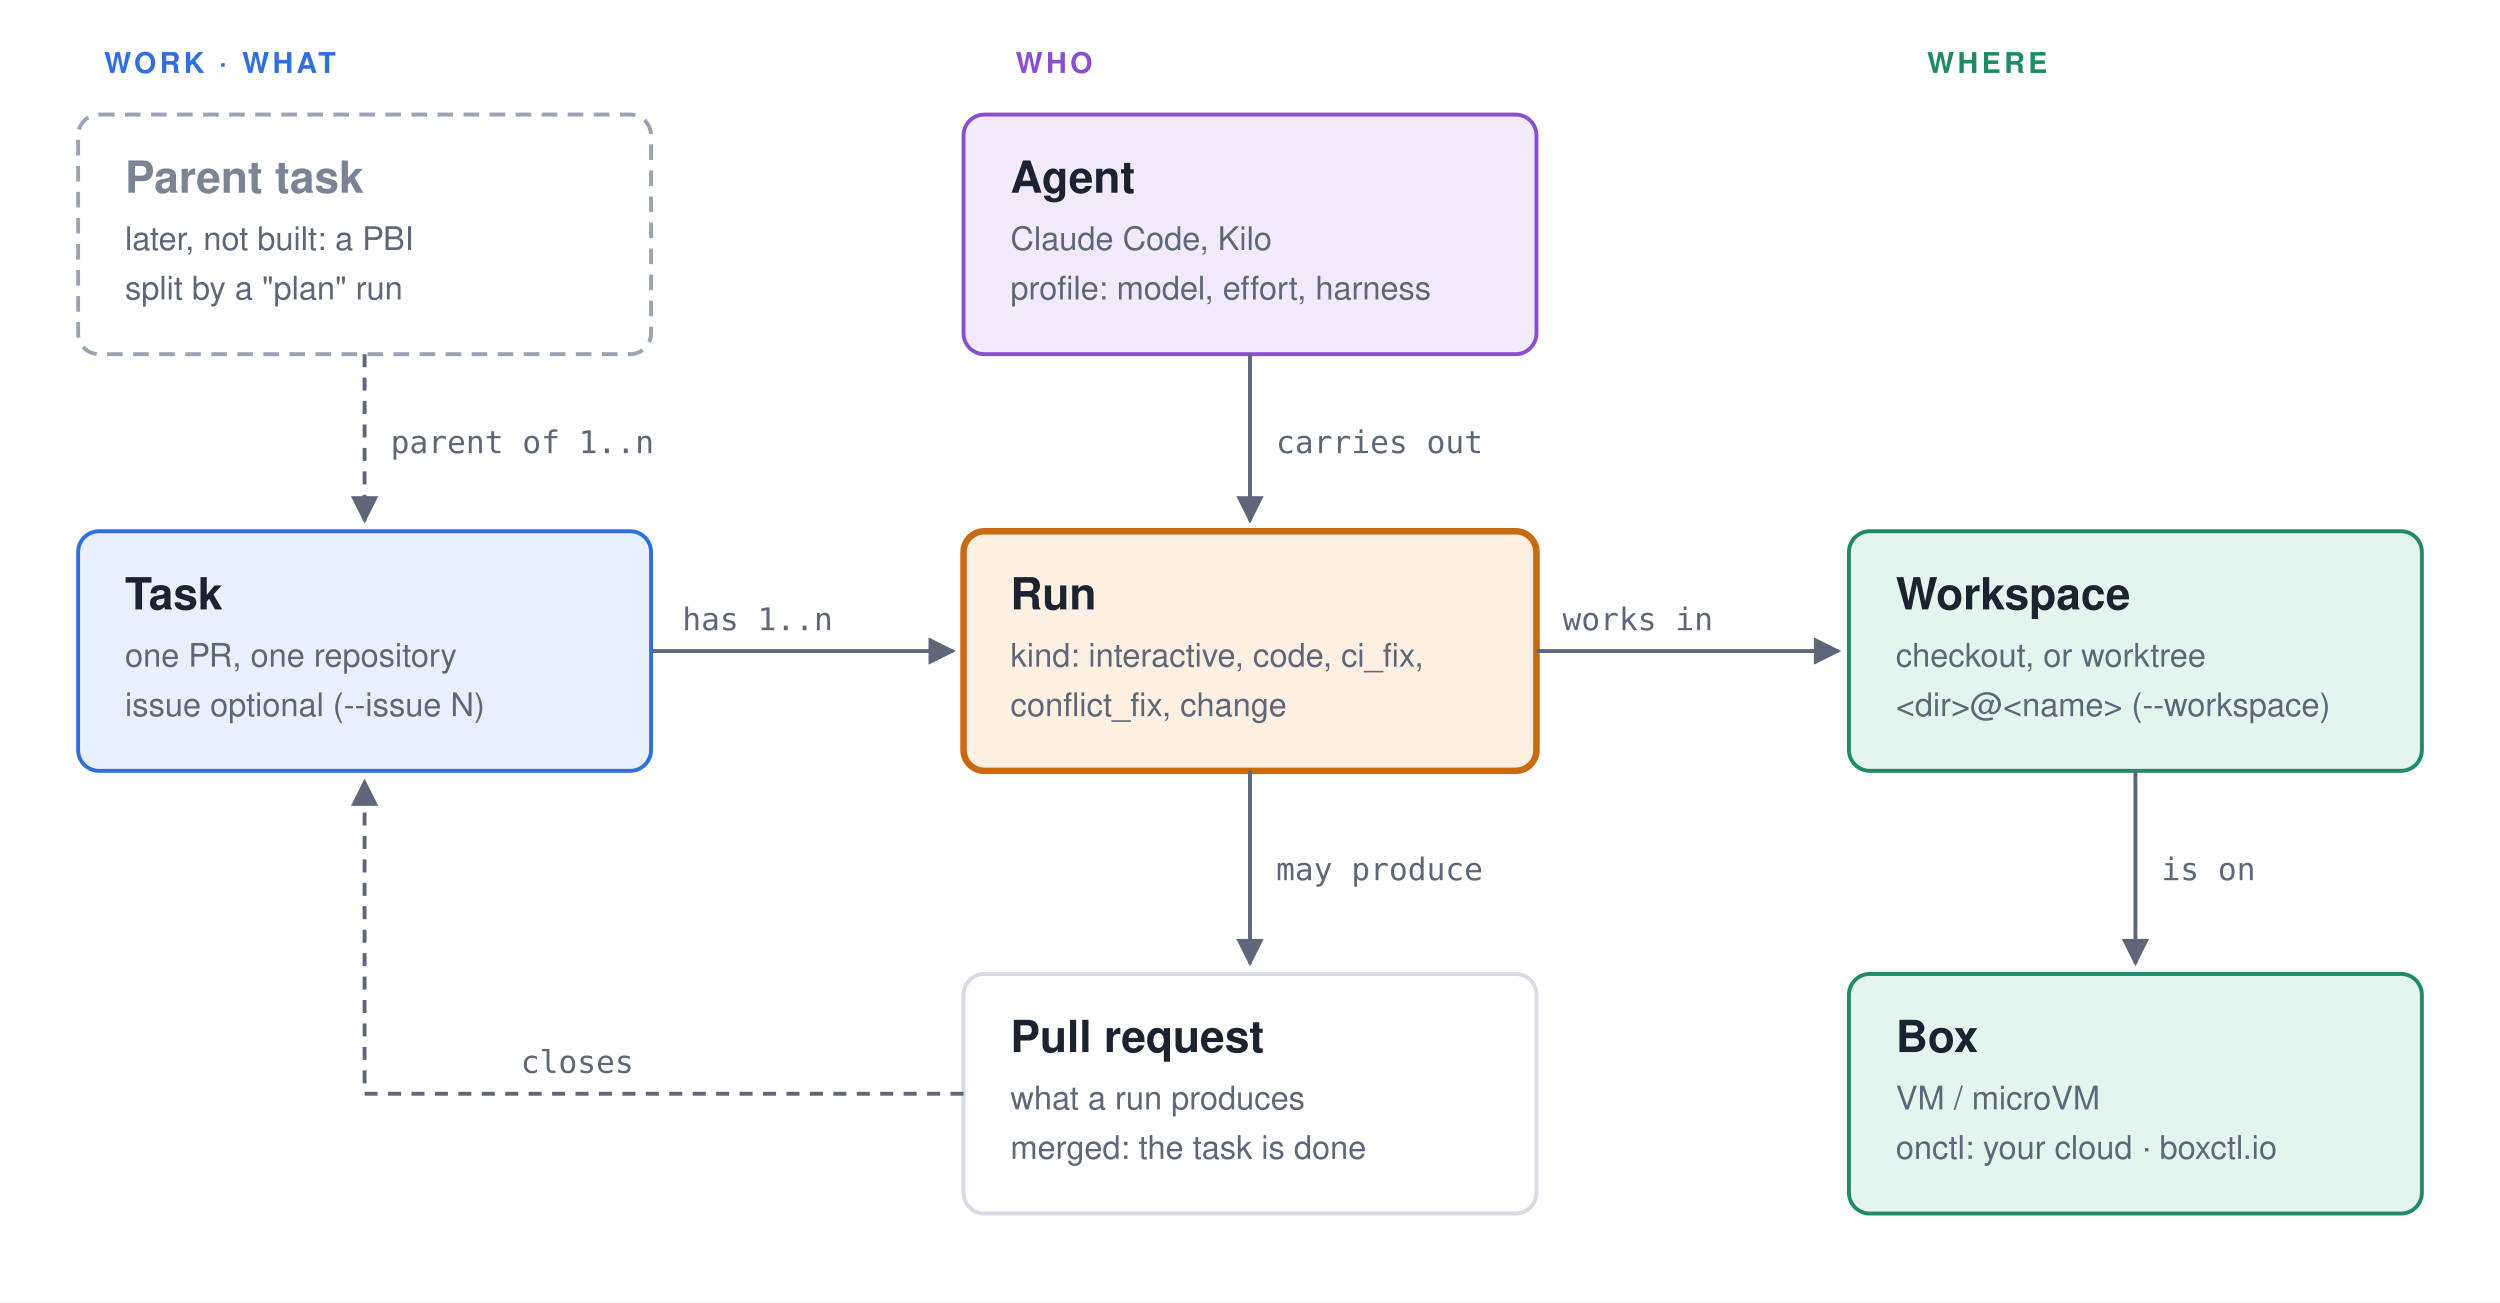
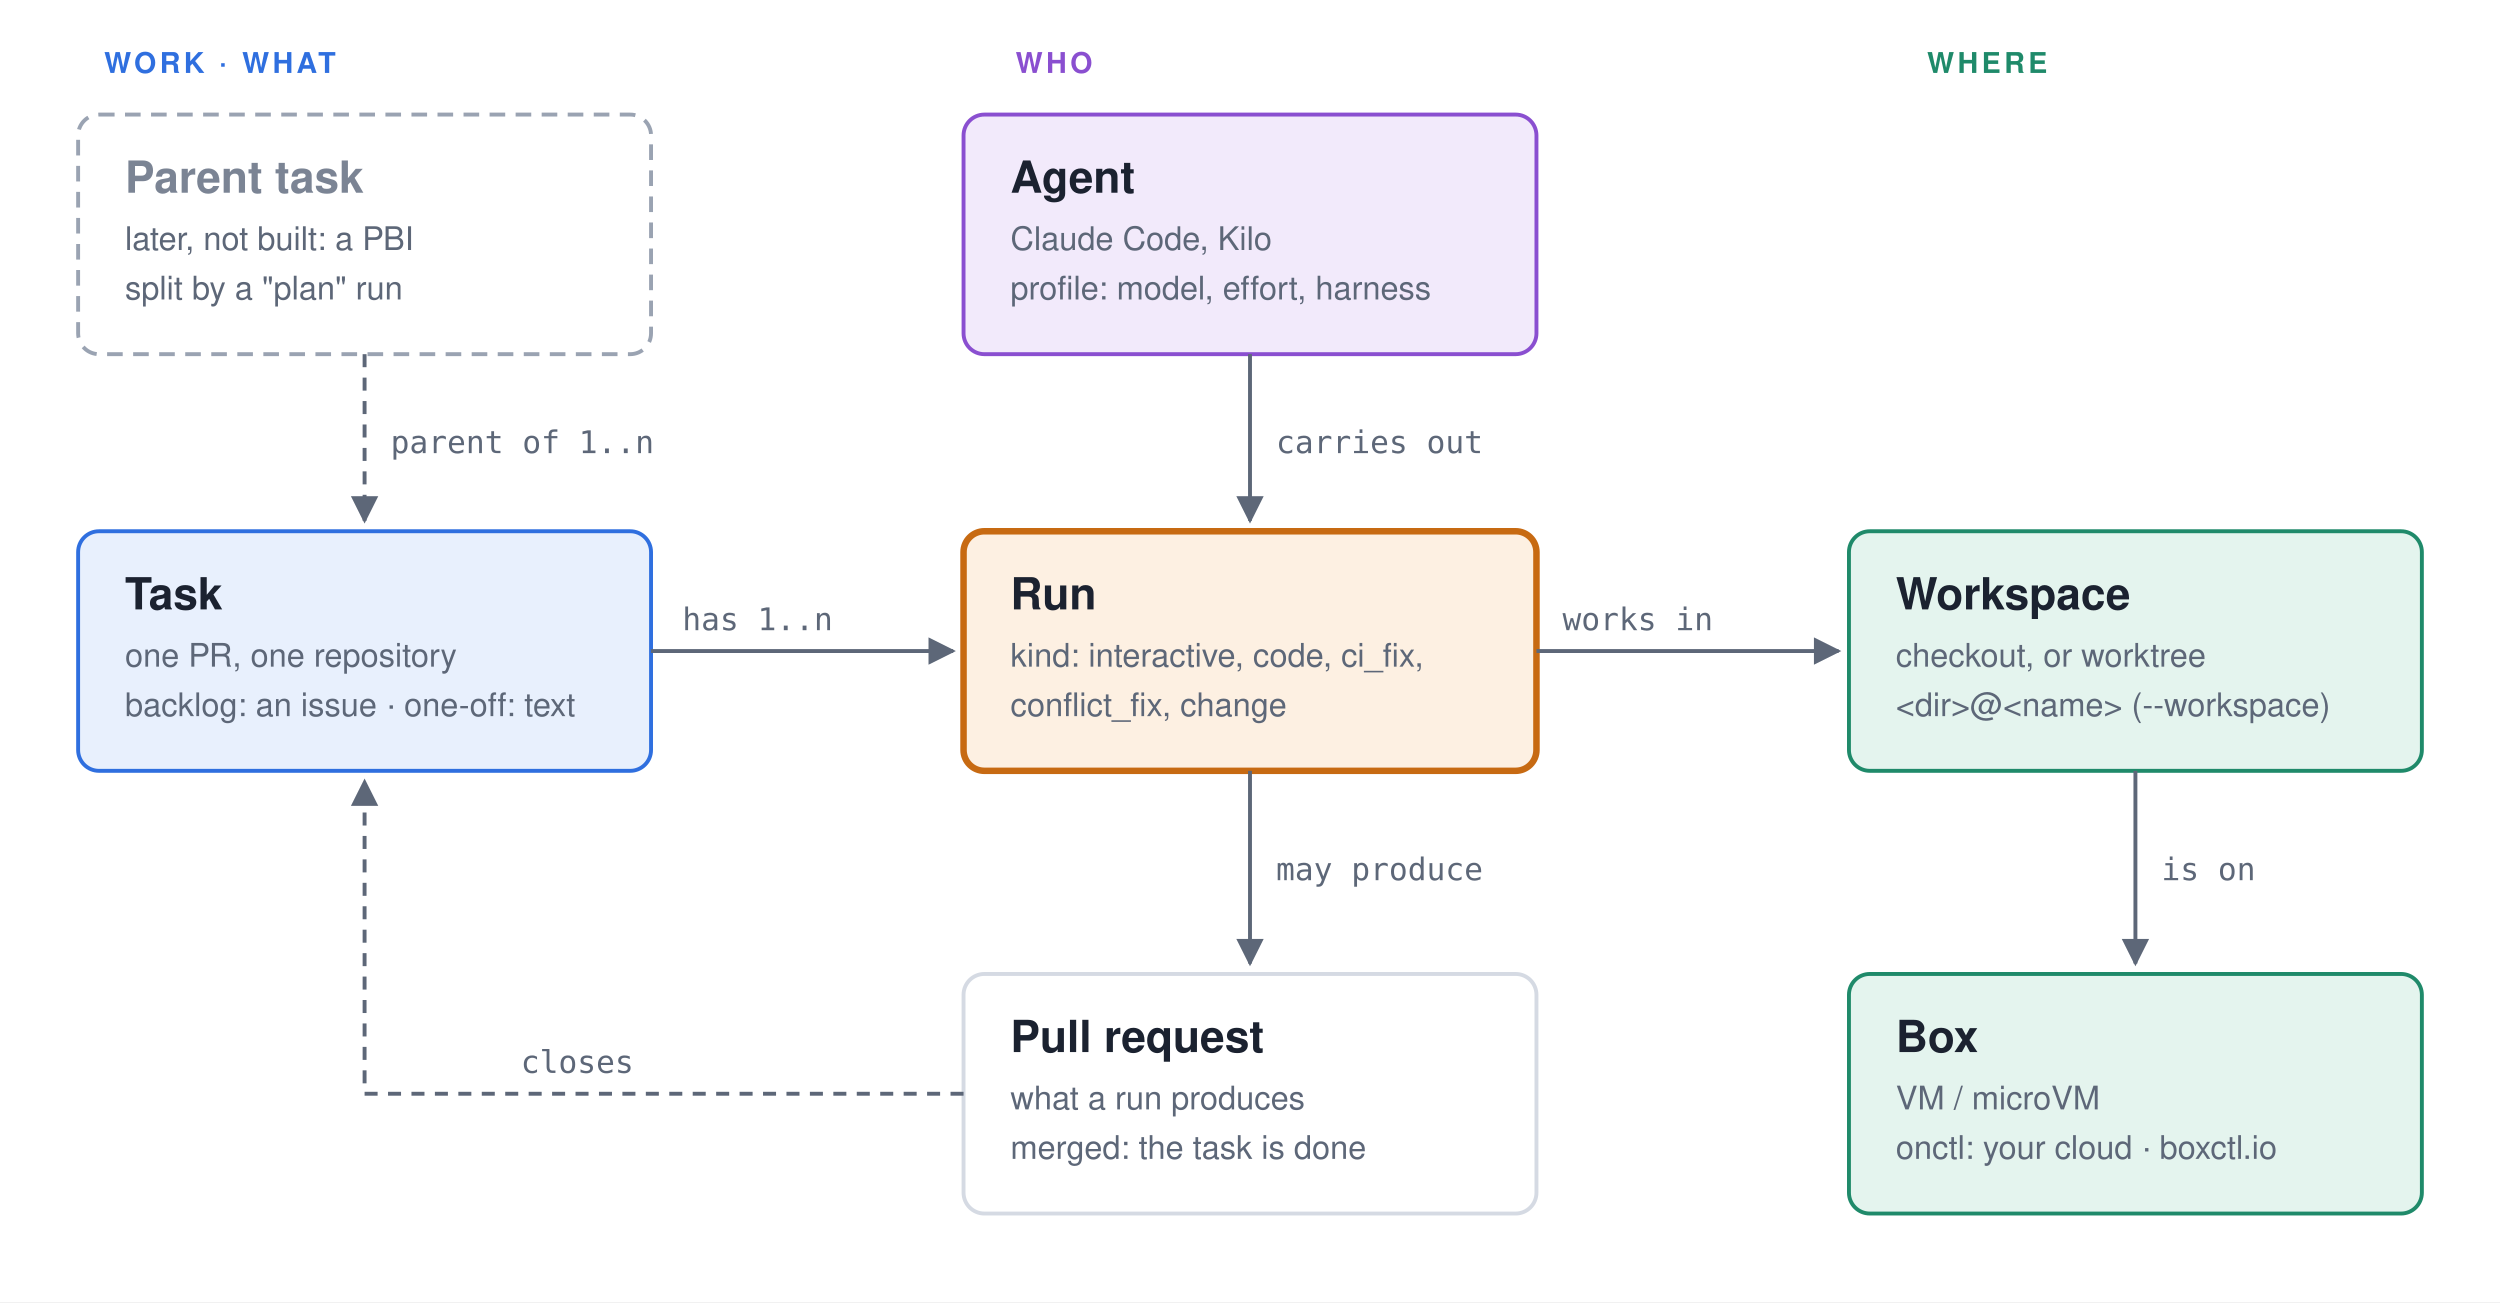
<svg xmlns="http://www.w3.org/2000/svg" viewBox="0 0 960 500" width="960" height="500" role="img" aria-label="A task has one or more runs. A run is carried out by an agent, in a workspace, which is on a box. A run may produce a pull request, which closes the task when merged. Later, a parent task may group tasks.">
  <style>
    .bg { fill: #ffffff; }
    text { font-family: -apple-system, "Segoe UI", Helvetica, Arial, sans-serif; fill: #1b2230; }
    .t { font-size: 17px; font-weight: 600; }
    .s { font-size: 12.5px; fill: #5d6778; }
    .lbl { font-size: 12px; fill: #5d6778; font-family: ui-monospace, Menlo, monospace; }
    .lane { font-size: 11px; letter-spacing: .12em; font-weight: 600; }
    .edge { stroke: #5d6778; stroke-width: 1.5; fill: none; }
    .head { fill: #5d6778; }
    .work { fill: #e8f0fd; stroke: #2f6fdf; } .work-l { fill: #2f6fdf; }
    .agent { fill: #f2eafb; stroke: #8a4fd0; } .agent-l { fill: #8a4fd0; }
    .env { fill: #e4f4ee; stroke: #1f8a6a; } .env-l { fill: #1f8a6a; }
    .run { fill: #fdf0e2; stroke: #c76a12; }
    .pr { fill: #ffffff; stroke: #d5dae3; }
    .later { fill: none; stroke: #9aa3b2; stroke-dasharray: 6 4; }
    .later-t { fill: #7b8494; }
    @media (prefers-color-scheme: dark) {
      .bg { fill: #0d1117; }
      text { fill: #e4e8ef; }
      .s, .lbl { fill: #98a2b3; }
      .edge { stroke: #98a2b3; } .head { fill: #98a2b3; }
      .work { fill: #1b2a44; stroke: #7aa7f5; } .work-l { fill: #7aa7f5; }
      .agent { fill: #2c2140; stroke: #c09af0; } .agent-l { fill: #c09af0; }
      .env { fill: #173229; stroke: #5fcaa5; } .env-l { fill: #5fcaa5; }
      .run { fill: #3a2814; stroke: #f0a45c; }
      .pr { fill: #161b22; stroke: #2e3643; }
      .later { stroke: #6b7485; } .later-t { fill: #8a93a3; }
    }
  </style>
  <defs>
    <marker id="a" viewBox="0 0 10 10" refX="9" refY="5" markerWidth="7" markerHeight="7" orient="auto-start-reverse">
      <path class="head" d="M0,0 L10,5 L0,10 z" />
    </marker>
  </defs>
  <rect class="bg" width="960" height="500" />
  <text class="lane work-l" x="40" y="28">WORK · WHAT</text>
  <text class="lane agent-l" x="390" y="28">WHO</text>
  <text class="lane env-l" x="740" y="28">WHERE</text>
  <rect class="later" x="30" y="44" width="220" height="92" rx="8" stroke-width="1.5" />
  <text class="t later-t" x="48" y="74">Parent task</text>
  <text class="s" x="48" y="96">later, not built: a PBI</text>
  <text class="s" x="48" y="115">split by a "plan" run</text>
  <rect class="work" x="30" y="204" width="220" height="92" rx="8" stroke-width="1.5" />
  <text class="t" x="48" y="234">Task</text>
  <text class="s" x="48" y="256">one PR, one repository</text>
-   <text class="s" x="48" y="275">issue optional (--issue N)</text>
+   <text class="s" x="48" y="275">backlog: an issue · one-off: text</text>
  <rect class="agent" x="370" y="44" width="220" height="92" rx="8" stroke-width="1.5" />
  <text class="t" x="388" y="74">Agent</text>
  <text class="s" x="388" y="96">Claude Code, Kilo</text>
  <text class="s" x="388" y="115">profile: model, effort, harness</text>
  <rect class="run" x="370" y="204" width="220" height="92" rx="8" stroke-width="2.5" />
  <text class="t" x="388" y="234">Run</text>
  <text class="s" x="388" y="256">kind: interactive, code, ci_fix,</text>
  <text class="s" x="388" y="275">conflict_fix, change</text>
  <rect class="env" x="710" y="204" width="220" height="92" rx="8" stroke-width="1.5" />
  <text class="t" x="728" y="234">Workspace</text>
  <text class="s" x="728" y="256">checkout, or worktree</text>
  <text class="s" x="728" y="275">&lt;dir&gt;@&lt;name&gt; (--workspace)</text>
  <rect class="env" x="710" y="374" width="220" height="92" rx="8" stroke-width="1.5" />
  <text class="t" x="728" y="404">Box</text>
  <text class="s" x="728" y="426">VM / microVM</text>
  <text class="s" x="728" y="445">onctl: your cloud · boxctl.io</text>
  <rect class="pr" x="370" y="374" width="220" height="92" rx="8" stroke-width="1.5" />
  <text class="t" x="388" y="404">Pull request</text>
  <text class="s" x="388" y="426">what a run produces</text>
  <text class="s" x="388" y="445">merged: the task is done</text>
  <line class="edge" x1="140" y1="136" x2="140" y2="200" stroke-dasharray="5 4" marker-end="url(#a)" />
  <text class="lbl" x="150" y="174">parent of 1..n</text>
  <line class="edge" x1="250" y1="250" x2="366" y2="250" marker-end="url(#a)" />
  <text class="lbl" x="262" y="242">has 1..n</text>
  <line class="edge" x1="480" y1="136" x2="480" y2="200" marker-end="url(#a)" />
  <text class="lbl" x="490" y="174">carries out</text>
  <line class="edge" x1="590" y1="250" x2="706" y2="250" marker-end="url(#a)" />
  <text class="lbl" x="600" y="242">works in</text>
  <line class="edge" x1="820" y1="296" x2="820" y2="370" marker-end="url(#a)" />
  <text class="lbl" x="830" y="338">is on</text>
  <line class="edge" x1="480" y1="296" x2="480" y2="370" marker-end="url(#a)" />
  <text class="lbl" x="490" y="338">may produce</text>
  <path class="edge" d="M370,420 H140 V300" stroke-dasharray="5 4" marker-end="url(#a)" />
  <text class="lbl" x="200" y="412">closes</text>
</svg>
